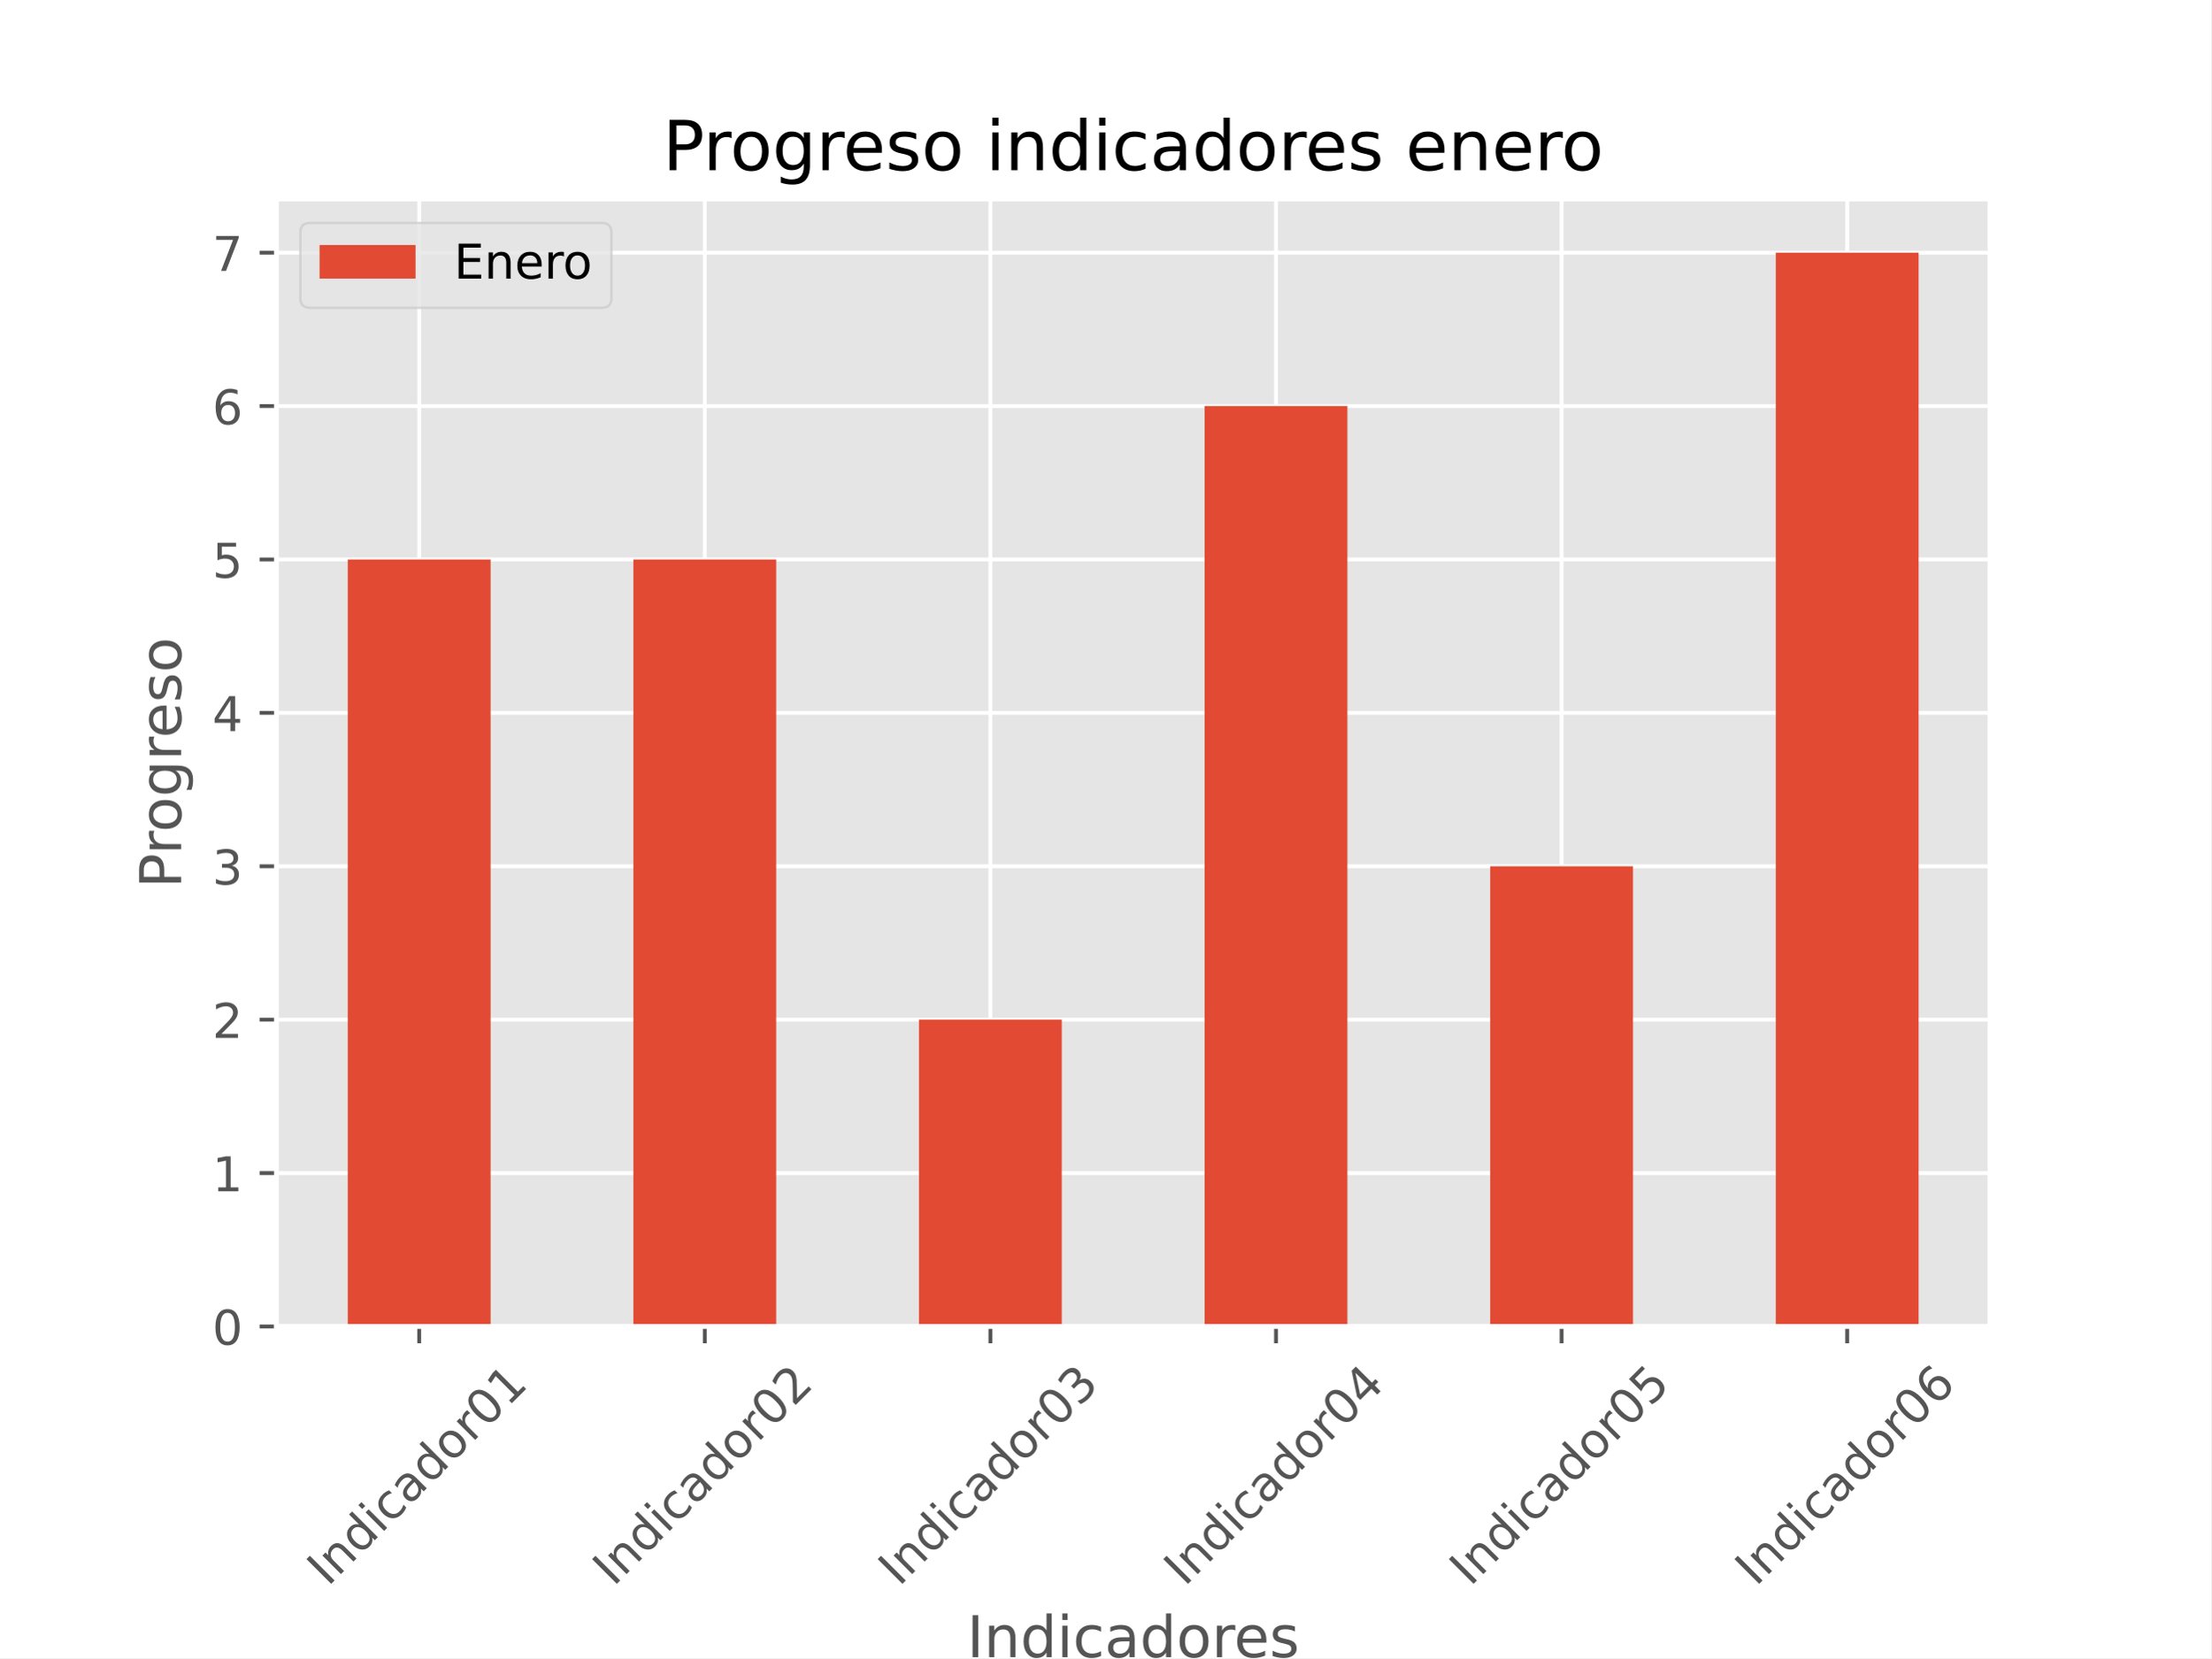
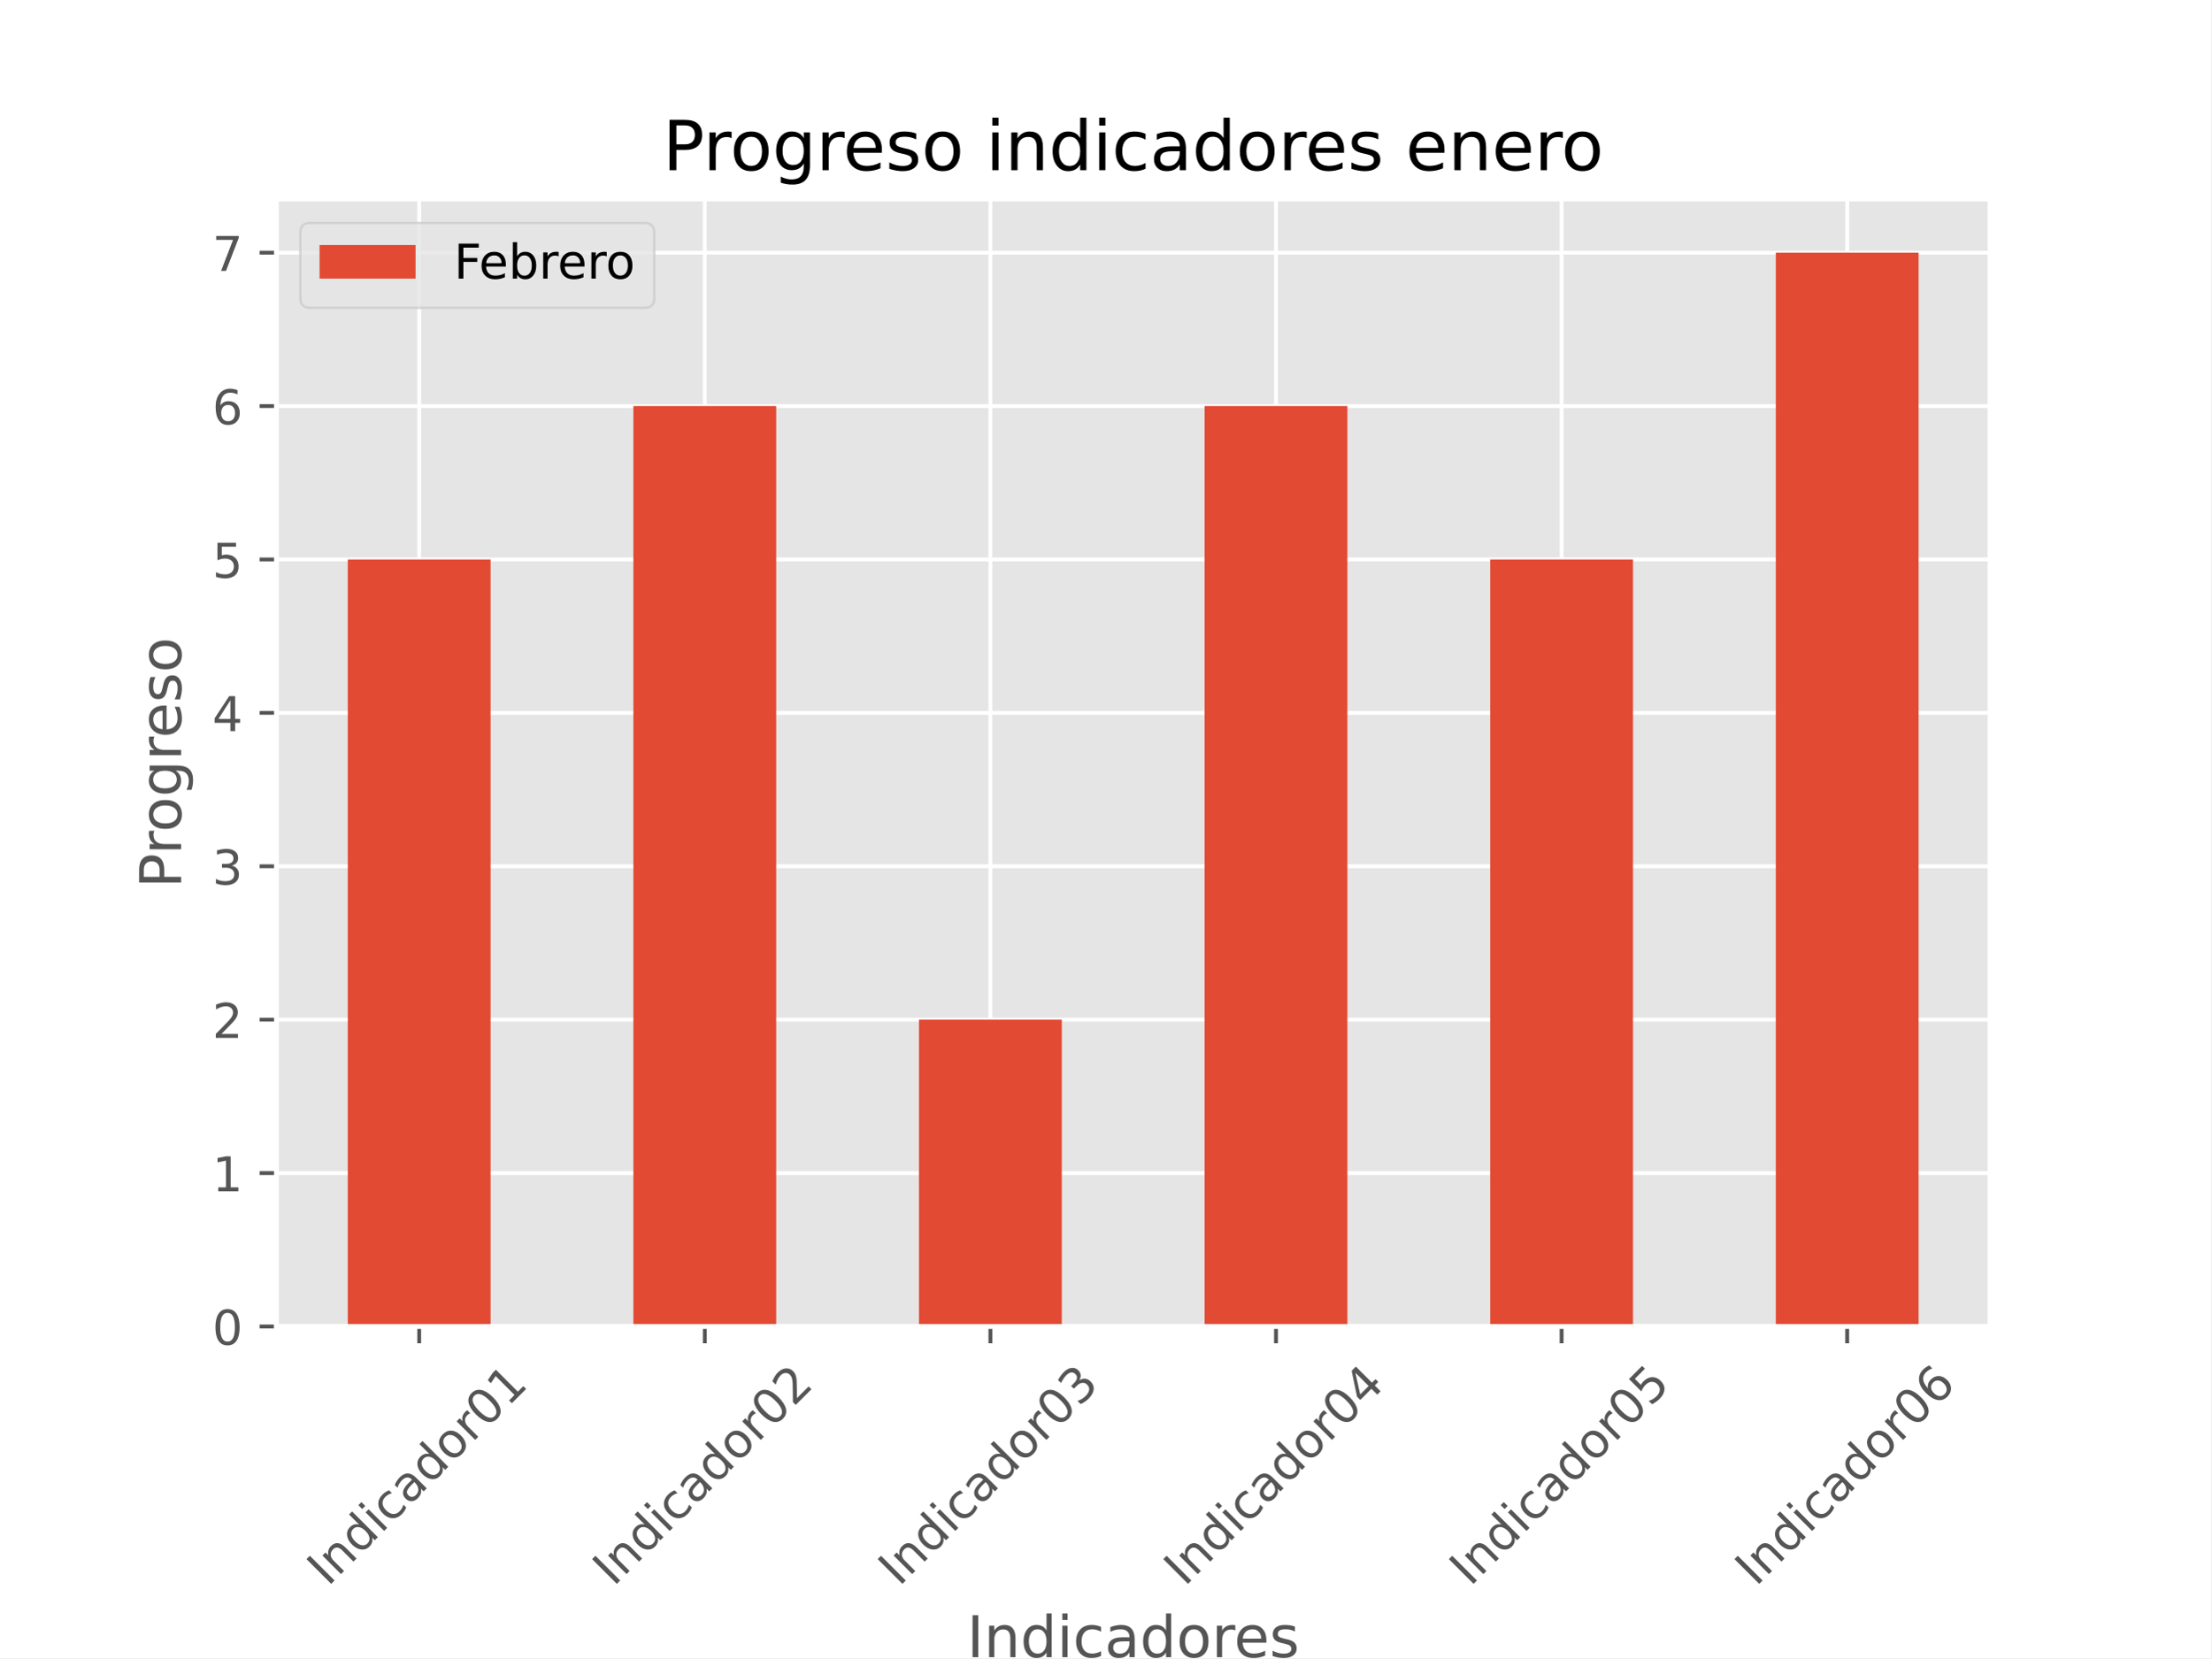
<svg xmlns="http://www.w3.org/2000/svg" xmlns:xlink="http://www.w3.org/1999/xlink" width="460.8pt" height="345.6pt" viewBox="0 0 460.8 345.6" version="1.1">
  <defs>
    <style type="text/css">*{stroke-linejoin: round; stroke-linecap: butt}</style>
  </defs>
  <g id="figure_1">
    <g id="patch_1">
      <path d="M 0 345.6  L 460.8 345.6  L 460.8 0  L 0 0  z " style="fill: #ffffff" />
    </g>
    <g id="axes_1">
      <g id="patch_2">
        <path d="M 57.6 276.48  L 414.72 276.48  L 414.72 41.472  L 57.6 41.472  z " style="fill: #e5e5e5" />
      </g>
      <g id="matplotlib.axis_1">
        <g id="xtick_1">
          <g id="line2d_1">
-             <path d="M 87.36 276.48  L 87.36 41.472  " clip-path="url(#p0d411c7f32)" style="fill: none; stroke: #ffffff; stroke-width: 0.8; stroke-linecap: square" />
+             <path d="M 87.36 276.48  L 87.36 41.472  " clip-path="url(#pa914139755)" style="fill: none; stroke: #ffffff; stroke-width: 0.8; stroke-linecap: square" />
          </g>
          <g id="line2d_2">
            <defs>
-               <path id="me736c3b555" d="M 0 0  L 0 3.5  " style="stroke: #555555; stroke-width: 0.8" />
+               <path id="m74e0ec3d2e" d="M 0 0  L 0 3.5  " style="stroke: #555555; stroke-width: 0.8" />
            </defs>
            <g>
-               <use xlink:href="#me736c3b555" x="87.36" y="276.48" style="fill: #555555; stroke: #555555; stroke-width: 0.8" />
+               <use xlink:href="#m74e0ec3d2e" x="87.36" y="276.48" style="fill: #555555; stroke: #555555; stroke-width: 0.8" />
            </g>
          </g>
          <g id="text_1">
            <g style="fill: #555555" transform="translate(68.32999 330.8153)rotate(-45)scale(0.1 -0.1)">
              <defs>
                <path id="DejaVuSans-49" d="M 628 4666  L 1259 4666  L 1259 0  L 628 0  L 628 4666  z " transform="scale(0.015625)" />
                <path id="DejaVuSans-6e" d="M 3513 2113  L 3513 0  L 2938 0  L 2938 2094  Q 2938 2591 2744 2837  Q 2550 3084 2163 3084  Q 1697 3084 1428 2787  Q 1159 2491 1159 1978  L 1159 0  L 581 0  L 581 3500  L 1159 3500  L 1159 2956  Q 1366 3272 1645 3428  Q 1925 3584 2291 3584  Q 2894 3584 3203 3211  Q 3513 2838 3513 2113  z " transform="scale(0.015625)" />
                <path id="DejaVuSans-64" d="M 2906 2969  L 2906 4863  L 3481 4863  L 3481 0  L 2906 0  L 2906 525  Q 2725 213 2448 61  Q 2172 -91 1784 -91  Q 1150 -91 751 415  Q 353 922 353 1747  Q 353 2572 751 3078  Q 1150 3584 1784 3584  Q 2172 3584 2448 3432  Q 2725 3281 2906 2969  z M 947 1747  Q 947 1113 1208 752  Q 1469 391 1925 391  Q 2381 391 2643 752  Q 2906 1113 2906 1747  Q 2906 2381 2643 2742  Q 2381 3103 1925 3103  Q 1469 3103 1208 2742  Q 947 2381 947 1747  z " transform="scale(0.015625)" />
                <path id="DejaVuSans-69" d="M 603 3500  L 1178 3500  L 1178 0  L 603 0  L 603 3500  z M 603 4863  L 1178 4863  L 1178 4134  L 603 4134  L 603 4863  z " transform="scale(0.015625)" />
                <path id="DejaVuSans-63" d="M 3122 3366  L 3122 2828  Q 2878 2963 2633 3030  Q 2388 3097 2138 3097  Q 1578 3097 1268 2742  Q 959 2388 959 1747  Q 959 1106 1268 751  Q 1578 397 2138 397  Q 2388 397 2633 464  Q 2878 531 3122 666  L 3122 134  Q 2881 22 2623 -34  Q 2366 -91 2075 -91  Q 1284 -91 818 406  Q 353 903 353 1747  Q 353 2603 823 3093  Q 1294 3584 2113 3584  Q 2378 3584 2631 3529  Q 2884 3475 3122 3366  z " transform="scale(0.015625)" />
                <path id="DejaVuSans-61" d="M 2194 1759  Q 1497 1759 1228 1600  Q 959 1441 959 1056  Q 959 750 1161 570  Q 1363 391 1709 391  Q 2188 391 2477 730  Q 2766 1069 2766 1631  L 2766 1759  L 2194 1759  z M 3341 1997  L 3341 0  L 2766 0  L 2766 531  Q 2569 213 2275 61  Q 1981 -91 1556 -91  Q 1019 -91 701 211  Q 384 513 384 1019  Q 384 1609 779 1909  Q 1175 2209 1959 2209  L 2766 2209  L 2766 2266  Q 2766 2663 2505 2880  Q 2244 3097 1772 3097  Q 1472 3097 1187 3025  Q 903 2953 641 2809  L 641 3341  Q 956 3463 1253 3523  Q 1550 3584 1831 3584  Q 2591 3584 2966 3190  Q 3341 2797 3341 1997  z " transform="scale(0.015625)" />
                <path id="DejaVuSans-6f" d="M 1959 3097  Q 1497 3097 1228 2736  Q 959 2375 959 1747  Q 959 1119 1226 758  Q 1494 397 1959 397  Q 2419 397 2687 759  Q 2956 1122 2956 1747  Q 2956 2369 2687 2733  Q 2419 3097 1959 3097  z M 1959 3584  Q 2709 3584 3137 3096  Q 3566 2609 3566 1747  Q 3566 888 3137 398  Q 2709 -91 1959 -91  Q 1206 -91 779 398  Q 353 888 353 1747  Q 353 2609 779 3096  Q 1206 3584 1959 3584  z " transform="scale(0.015625)" />
                <path id="DejaVuSans-72" d="M 2631 2963  Q 2534 3019 2420 3045  Q 2306 3072 2169 3072  Q 1681 3072 1420 2755  Q 1159 2438 1159 1844  L 1159 0  L 581 0  L 581 3500  L 1159 3500  L 1159 2956  Q 1341 3275 1631 3429  Q 1922 3584 2338 3584  Q 2397 3584 2469 3576  Q 2541 3569 2628 3553  L 2631 2963  z " transform="scale(0.015625)" />
                <path id="DejaVuSans-30" d="M 2034 4250  Q 1547 4250 1301 3770  Q 1056 3291 1056 2328  Q 1056 1369 1301 889  Q 1547 409 2034 409  Q 2525 409 2770 889  Q 3016 1369 3016 2328  Q 3016 3291 2770 3770  Q 2525 4250 2034 4250  z M 2034 4750  Q 2819 4750 3233 4129  Q 3647 3509 3647 2328  Q 3647 1150 3233 529  Q 2819 -91 2034 -91  Q 1250 -91 836 529  Q 422 1150 422 2328  Q 422 3509 836 4129  Q 1250 4750 2034 4750  z " transform="scale(0.015625)" />
                <path id="DejaVuSans-31" d="M 794 531  L 1825 531  L 1825 4091  L 703 3866  L 703 4441  L 1819 4666  L 2450 4666  L 2450 531  L 3481 531  L 3481 0  L 794 0  L 794 531  z " transform="scale(0.015625)" />
              </defs>
              <use xlink:href="#DejaVuSans-49" />
              <use xlink:href="#DejaVuSans-6e" x="29.492" />
              <use xlink:href="#DejaVuSans-64" x="92.871" />
              <use xlink:href="#DejaVuSans-69" x="156.348" />
              <use xlink:href="#DejaVuSans-63" x="184.131" />
              <use xlink:href="#DejaVuSans-61" x="239.111" />
              <use xlink:href="#DejaVuSans-64" x="300.391" />
              <use xlink:href="#DejaVuSans-6f" x="363.867" />
              <use xlink:href="#DejaVuSans-72" x="425.049" />
              <use xlink:href="#DejaVuSans-30" x="466.162" />
              <use xlink:href="#DejaVuSans-31" x="529.785" />
            </g>
          </g>
        </g>
        <g id="xtick_2">
          <g id="line2d_3">
-             <path d="M 146.88 276.48  L 146.88 41.472  " clip-path="url(#p0d411c7f32)" style="fill: none; stroke: #ffffff; stroke-width: 0.8; stroke-linecap: square" />
+             <path d="M 146.88 276.48  L 146.88 41.472  " clip-path="url(#pa914139755)" style="fill: none; stroke: #ffffff; stroke-width: 0.8; stroke-linecap: square" />
          </g>
          <g id="line2d_4">
            <g>
-               <use xlink:href="#me736c3b555" x="146.88" y="276.48" style="fill: #555555; stroke: #555555; stroke-width: 0.8" />
+               <use xlink:href="#m74e0ec3d2e" x="146.88" y="276.48" style="fill: #555555; stroke: #555555; stroke-width: 0.8" />
            </g>
          </g>
          <g id="text_2">
            <g style="fill: #555555" transform="translate(127.85 330.8153)rotate(-45)scale(0.1 -0.1)">
              <defs>
                <path id="DejaVuSans-32" d="M 1228 531  L 3431 531  L 3431 0  L 469 0  L 469 531  Q 828 903 1448 1529  Q 2069 2156 2228 2338  Q 2531 2678 2651 2914  Q 2772 3150 2772 3378  Q 2772 3750 2511 3984  Q 2250 4219 1831 4219  Q 1534 4219 1204 4116  Q 875 4013 500 3803  L 500 4441  Q 881 4594 1212 4672  Q 1544 4750 1819 4750  Q 2544 4750 2975 4387  Q 3406 4025 3406 3419  Q 3406 3131 3298 2873  Q 3191 2616 2906 2266  Q 2828 2175 2409 1742  Q 1991 1309 1228 531  z " transform="scale(0.015625)" />
              </defs>
              <use xlink:href="#DejaVuSans-49" />
              <use xlink:href="#DejaVuSans-6e" x="29.492" />
              <use xlink:href="#DejaVuSans-64" x="92.871" />
              <use xlink:href="#DejaVuSans-69" x="156.348" />
              <use xlink:href="#DejaVuSans-63" x="184.131" />
              <use xlink:href="#DejaVuSans-61" x="239.111" />
              <use xlink:href="#DejaVuSans-64" x="300.391" />
              <use xlink:href="#DejaVuSans-6f" x="363.867" />
              <use xlink:href="#DejaVuSans-72" x="425.049" />
              <use xlink:href="#DejaVuSans-30" x="466.162" />
              <use xlink:href="#DejaVuSans-32" x="529.785" />
            </g>
          </g>
        </g>
        <g id="xtick_3">
          <g id="line2d_5">
-             <path d="M 206.4 276.48  L 206.4 41.472  " clip-path="url(#p0d411c7f32)" style="fill: none; stroke: #ffffff; stroke-width: 0.8; stroke-linecap: square" />
+             <path d="M 206.4 276.48  L 206.4 41.472  " clip-path="url(#pa914139755)" style="fill: none; stroke: #ffffff; stroke-width: 0.8; stroke-linecap: square" />
          </g>
          <g id="line2d_6">
            <g>
-               <use xlink:href="#me736c3b555" x="206.4" y="276.48" style="fill: #555555; stroke: #555555; stroke-width: 0.8" />
+               <use xlink:href="#m74e0ec3d2e" x="206.4" y="276.48" style="fill: #555555; stroke: #555555; stroke-width: 0.8" />
            </g>
          </g>
          <g id="text_3">
            <g style="fill: #555555" transform="translate(187.37 330.8153)rotate(-45)scale(0.1 -0.1)">
              <defs>
                <path id="DejaVuSans-33" d="M 2597 2516  Q 3050 2419 3304 2112  Q 3559 1806 3559 1356  Q 3559 666 3084 287  Q 2609 -91 1734 -91  Q 1441 -91 1130 -33  Q 819 25 488 141  L 488 750  Q 750 597 1062 519  Q 1375 441 1716 441  Q 2309 441 2620 675  Q 2931 909 2931 1356  Q 2931 1769 2642 2001  Q 2353 2234 1838 2234  L 1294 2234  L 1294 2753  L 1863 2753  Q 2328 2753 2575 2939  Q 2822 3125 2822 3475  Q 2822 3834 2567 4026  Q 2313 4219 1838 4219  Q 1578 4219 1281 4162  Q 984 4106 628 3988  L 628 4550  Q 988 4650 1302 4700  Q 1616 4750 1894 4750  Q 2613 4750 3031 4423  Q 3450 4097 3450 3541  Q 3450 3153 3228 2886  Q 3006 2619 2597 2516  z " transform="scale(0.015625)" />
              </defs>
              <use xlink:href="#DejaVuSans-49" />
              <use xlink:href="#DejaVuSans-6e" x="29.492" />
              <use xlink:href="#DejaVuSans-64" x="92.871" />
              <use xlink:href="#DejaVuSans-69" x="156.348" />
              <use xlink:href="#DejaVuSans-63" x="184.131" />
              <use xlink:href="#DejaVuSans-61" x="239.111" />
              <use xlink:href="#DejaVuSans-64" x="300.391" />
              <use xlink:href="#DejaVuSans-6f" x="363.867" />
              <use xlink:href="#DejaVuSans-72" x="425.049" />
              <use xlink:href="#DejaVuSans-30" x="466.162" />
              <use xlink:href="#DejaVuSans-33" x="529.785" />
            </g>
          </g>
        </g>
        <g id="xtick_4">
          <g id="line2d_7">
-             <path d="M 265.92 276.48  L 265.92 41.472  " clip-path="url(#p0d411c7f32)" style="fill: none; stroke: #ffffff; stroke-width: 0.8; stroke-linecap: square" />
+             <path d="M 265.92 276.48  L 265.92 41.472  " clip-path="url(#pa914139755)" style="fill: none; stroke: #ffffff; stroke-width: 0.8; stroke-linecap: square" />
          </g>
          <g id="line2d_8">
            <g>
-               <use xlink:href="#me736c3b555" x="265.92" y="276.48" style="fill: #555555; stroke: #555555; stroke-width: 0.8" />
+               <use xlink:href="#m74e0ec3d2e" x="265.92" y="276.48" style="fill: #555555; stroke: #555555; stroke-width: 0.8" />
            </g>
          </g>
          <g id="text_4">
            <g style="fill: #555555" transform="translate(246.89 330.8153)rotate(-45)scale(0.1 -0.1)">
              <defs>
                <path id="DejaVuSans-34" d="M 2419 4116  L 825 1625  L 2419 1625  L 2419 4116  z M 2253 4666  L 3047 4666  L 3047 1625  L 3713 1625  L 3713 1100  L 3047 1100  L 3047 0  L 2419 0  L 2419 1100  L 313 1100  L 313 1709  L 2253 4666  z " transform="scale(0.015625)" />
              </defs>
              <use xlink:href="#DejaVuSans-49" />
              <use xlink:href="#DejaVuSans-6e" x="29.492" />
              <use xlink:href="#DejaVuSans-64" x="92.871" />
              <use xlink:href="#DejaVuSans-69" x="156.348" />
              <use xlink:href="#DejaVuSans-63" x="184.131" />
              <use xlink:href="#DejaVuSans-61" x="239.111" />
              <use xlink:href="#DejaVuSans-64" x="300.391" />
              <use xlink:href="#DejaVuSans-6f" x="363.867" />
              <use xlink:href="#DejaVuSans-72" x="425.049" />
              <use xlink:href="#DejaVuSans-30" x="466.162" />
              <use xlink:href="#DejaVuSans-34" x="529.785" />
            </g>
          </g>
        </g>
        <g id="xtick_5">
          <g id="line2d_9">
-             <path d="M 325.44 276.48  L 325.44 41.472  " clip-path="url(#p0d411c7f32)" style="fill: none; stroke: #ffffff; stroke-width: 0.8; stroke-linecap: square" />
+             <path d="M 325.44 276.48  L 325.44 41.472  " clip-path="url(#pa914139755)" style="fill: none; stroke: #ffffff; stroke-width: 0.8; stroke-linecap: square" />
          </g>
          <g id="line2d_10">
            <g>
-               <use xlink:href="#me736c3b555" x="325.44" y="276.48" style="fill: #555555; stroke: #555555; stroke-width: 0.8" />
+               <use xlink:href="#m74e0ec3d2e" x="325.44" y="276.48" style="fill: #555555; stroke: #555555; stroke-width: 0.8" />
            </g>
          </g>
          <g id="text_5">
            <g style="fill: #555555" transform="translate(306.41 330.8153)rotate(-45)scale(0.1 -0.1)">
              <defs>
                <path id="DejaVuSans-35" d="M 691 4666  L 3169 4666  L 3169 4134  L 1269 4134  L 1269 2991  Q 1406 3038 1543 3061  Q 1681 3084 1819 3084  Q 2600 3084 3056 2656  Q 3513 2228 3513 1497  Q 3513 744 3044 326  Q 2575 -91 1722 -91  Q 1428 -91 1123 -41  Q 819 9 494 109  L 494 744  Q 775 591 1075 516  Q 1375 441 1709 441  Q 2250 441 2565 725  Q 2881 1009 2881 1497  Q 2881 1984 2565 2268  Q 2250 2553 1709 2553  Q 1456 2553 1204 2497  Q 953 2441 691 2322  L 691 4666  z " transform="scale(0.015625)" />
              </defs>
              <use xlink:href="#DejaVuSans-49" />
              <use xlink:href="#DejaVuSans-6e" x="29.492" />
              <use xlink:href="#DejaVuSans-64" x="92.871" />
              <use xlink:href="#DejaVuSans-69" x="156.348" />
              <use xlink:href="#DejaVuSans-63" x="184.131" />
              <use xlink:href="#DejaVuSans-61" x="239.111" />
              <use xlink:href="#DejaVuSans-64" x="300.391" />
              <use xlink:href="#DejaVuSans-6f" x="363.867" />
              <use xlink:href="#DejaVuSans-72" x="425.049" />
              <use xlink:href="#DejaVuSans-30" x="466.162" />
              <use xlink:href="#DejaVuSans-35" x="529.785" />
            </g>
          </g>
        </g>
        <g id="xtick_6">
          <g id="line2d_11">
-             <path d="M 384.96 276.48  L 384.96 41.472  " clip-path="url(#p0d411c7f32)" style="fill: none; stroke: #ffffff; stroke-width: 0.8; stroke-linecap: square" />
+             <path d="M 384.96 276.48  L 384.96 41.472  " clip-path="url(#pa914139755)" style="fill: none; stroke: #ffffff; stroke-width: 0.8; stroke-linecap: square" />
          </g>
          <g id="line2d_12">
            <g>
-               <use xlink:href="#me736c3b555" x="384.96" y="276.48" style="fill: #555555; stroke: #555555; stroke-width: 0.8" />
+               <use xlink:href="#m74e0ec3d2e" x="384.96" y="276.48" style="fill: #555555; stroke: #555555; stroke-width: 0.8" />
            </g>
          </g>
          <g id="text_6">
            <g style="fill: #555555" transform="translate(365.93 330.8153)rotate(-45)scale(0.1 -0.1)">
              <defs>
                <path id="DejaVuSans-36" d="M 2113 2584  Q 1688 2584 1439 2293  Q 1191 2003 1191 1497  Q 1191 994 1439 701  Q 1688 409 2113 409  Q 2538 409 2786 701  Q 3034 994 3034 1497  Q 3034 2003 2786 2293  Q 2538 2584 2113 2584  z M 3366 4563  L 3366 3988  Q 3128 4100 2886 4159  Q 2644 4219 2406 4219  Q 1781 4219 1451 3797  Q 1122 3375 1075 2522  Q 1259 2794 1537 2939  Q 1816 3084 2150 3084  Q 2853 3084 3261 2657  Q 3669 2231 3669 1497  Q 3669 778 3244 343  Q 2819 -91 2113 -91  Q 1303 -91 875 529  Q 447 1150 447 2328  Q 447 3434 972 4092  Q 1497 4750 2381 4750  Q 2619 4750 2861 4703  Q 3103 4656 3366 4563  z " transform="scale(0.015625)" />
              </defs>
              <use xlink:href="#DejaVuSans-49" />
              <use xlink:href="#DejaVuSans-6e" x="29.492" />
              <use xlink:href="#DejaVuSans-64" x="92.871" />
              <use xlink:href="#DejaVuSans-69" x="156.348" />
              <use xlink:href="#DejaVuSans-63" x="184.131" />
              <use xlink:href="#DejaVuSans-61" x="239.111" />
              <use xlink:href="#DejaVuSans-64" x="300.391" />
              <use xlink:href="#DejaVuSans-6f" x="363.867" />
              <use xlink:href="#DejaVuSans-72" x="425.049" />
              <use xlink:href="#DejaVuSans-30" x="466.162" />
              <use xlink:href="#DejaVuSans-36" x="529.785" />
            </g>
          </g>
        </g>
        <g id="text_7">
          <g style="fill: #555555" transform="translate(201.5062 345.404)scale(0.12 -0.12)">
            <defs>
              <path id="DejaVuSans-65" d="M 3597 1894  L 3597 1613  L 953 1613  Q 991 1019 1311 708  Q 1631 397 2203 397  Q 2534 397 2845 478  Q 3156 559 3463 722  L 3463 178  Q 3153 47 2828 -22  Q 2503 -91 2169 -91  Q 1331 -91 842 396  Q 353 884 353 1716  Q 353 2575 817 3079  Q 1281 3584 2069 3584  Q 2775 3584 3186 3129  Q 3597 2675 3597 1894  z M 3022 2063  Q 3016 2534 2758 2815  Q 2500 3097 2075 3097  Q 1594 3097 1305 2825  Q 1016 2553 972 2059  L 3022 2063  z " transform="scale(0.015625)" />
              <path id="DejaVuSans-73" d="M 2834 3397  L 2834 2853  Q 2591 2978 2328 3040  Q 2066 3103 1784 3103  Q 1356 3103 1142 2972  Q 928 2841 928 2578  Q 928 2378 1081 2264  Q 1234 2150 1697 2047  L 1894 2003  Q 2506 1872 2764 1633  Q 3022 1394 3022 966  Q 3022 478 2636 193  Q 2250 -91 1575 -91  Q 1294 -91 989 -36  Q 684 19 347 128  L 347 722  Q 666 556 975 473  Q 1284 391 1588 391  Q 1994 391 2212 530  Q 2431 669 2431 922  Q 2431 1156 2273 1281  Q 2116 1406 1581 1522  L 1381 1569  Q 847 1681 609 1914  Q 372 2147 372 2553  Q 372 3047 722 3315  Q 1072 3584 1716 3584  Q 2034 3584 2315 3537  Q 2597 3491 2834 3397  z " transform="scale(0.015625)" />
            </defs>
            <use xlink:href="#DejaVuSans-49" />
            <use xlink:href="#DejaVuSans-6e" x="29.492" />
            <use xlink:href="#DejaVuSans-64" x="92.871" />
            <use xlink:href="#DejaVuSans-69" x="156.348" />
            <use xlink:href="#DejaVuSans-63" x="184.131" />
            <use xlink:href="#DejaVuSans-61" x="239.111" />
            <use xlink:href="#DejaVuSans-64" x="300.391" />
            <use xlink:href="#DejaVuSans-6f" x="363.867" />
            <use xlink:href="#DejaVuSans-72" x="425.049" />
            <use xlink:href="#DejaVuSans-65" x="463.912" />
            <use xlink:href="#DejaVuSans-73" x="525.436" />
          </g>
        </g>
      </g>
      <g id="matplotlib.axis_2">
        <g id="ytick_1">
          <g id="line2d_13">
-             <path d="M 57.6 276.48  L 414.72 276.48  " clip-path="url(#p0d411c7f32)" style="fill: none; stroke: #ffffff; stroke-width: 0.8; stroke-linecap: square" />
+             <path d="M 57.6 276.48  L 414.72 276.48  " clip-path="url(#pa914139755)" style="fill: none; stroke: #ffffff; stroke-width: 0.8; stroke-linecap: square" />
          </g>
          <g id="line2d_14">
            <defs>
-               <path id="m5859a264f8" d="M 0 0  L -3.5 0  " style="stroke: #555555; stroke-width: 0.8" />
+               <path id="mdff9f40669" d="M 0 0  L -3.5 0  " style="stroke: #555555; stroke-width: 0.8" />
            </defs>
            <g>
-               <use xlink:href="#m5859a264f8" x="57.6" y="276.48" style="fill: #555555; stroke: #555555; stroke-width: 0.8" />
+               <use xlink:href="#mdff9f40669" x="57.6" y="276.48" style="fill: #555555; stroke: #555555; stroke-width: 0.8" />
            </g>
          </g>
          <g id="text_8">
            <g style="fill: #555555" transform="translate(44.2375 280.2792)scale(0.1 -0.1)">
              <use xlink:href="#DejaVuSans-30" />
            </g>
          </g>
        </g>
        <g id="ytick_2">
          <g id="line2d_15">
-             <path d="M 57.6 244.506  L 414.72 244.506  " clip-path="url(#p0d411c7f32)" style="fill: none; stroke: #ffffff; stroke-width: 0.8; stroke-linecap: square" />
+             <path d="M 57.6 244.506  L 414.72 244.506  " clip-path="url(#pa914139755)" style="fill: none; stroke: #ffffff; stroke-width: 0.8; stroke-linecap: square" />
          </g>
          <g id="line2d_16">
            <g>
-               <use xlink:href="#m5859a264f8" x="57.6" y="244.506" style="fill: #555555; stroke: #555555; stroke-width: 0.8" />
+               <use xlink:href="#mdff9f40669" x="57.6" y="244.506" style="fill: #555555; stroke: #555555; stroke-width: 0.8" />
            </g>
          </g>
          <g id="text_9">
            <g style="fill: #555555" transform="translate(44.2375 248.3053)scale(0.1 -0.1)">
              <use xlink:href="#DejaVuSans-31" />
            </g>
          </g>
        </g>
        <g id="ytick_3">
          <g id="line2d_17">
-             <path d="M 57.6 212.532  L 414.72 212.532  " clip-path="url(#p0d411c7f32)" style="fill: none; stroke: #ffffff; stroke-width: 0.8; stroke-linecap: square" />
+             <path d="M 57.6 212.532  L 414.72 212.532  " clip-path="url(#pa914139755)" style="fill: none; stroke: #ffffff; stroke-width: 0.8; stroke-linecap: square" />
          </g>
          <g id="line2d_18">
            <g>
-               <use xlink:href="#m5859a264f8" x="57.6" y="212.532" style="fill: #555555; stroke: #555555; stroke-width: 0.8" />
+               <use xlink:href="#mdff9f40669" x="57.6" y="212.532" style="fill: #555555; stroke: #555555; stroke-width: 0.8" />
            </g>
          </g>
          <g id="text_10">
            <g style="fill: #555555" transform="translate(44.2375 216.3315)scale(0.1 -0.1)">
              <use xlink:href="#DejaVuSans-32" />
            </g>
          </g>
        </g>
        <g id="ytick_4">
          <g id="line2d_19">
-             <path d="M 57.6 180.558  L 414.72 180.558  " clip-path="url(#p0d411c7f32)" style="fill: none; stroke: #ffffff; stroke-width: 0.8; stroke-linecap: square" />
+             <path d="M 57.6 180.558  L 414.72 180.558  " clip-path="url(#pa914139755)" style="fill: none; stroke: #ffffff; stroke-width: 0.8; stroke-linecap: square" />
          </g>
          <g id="line2d_20">
            <g>
-               <use xlink:href="#m5859a264f8" x="57.6" y="180.558" style="fill: #555555; stroke: #555555; stroke-width: 0.8" />
+               <use xlink:href="#mdff9f40669" x="57.6" y="180.558" style="fill: #555555; stroke: #555555; stroke-width: 0.8" />
            </g>
          </g>
          <g id="text_11">
            <g style="fill: #555555" transform="translate(44.2375 184.3576)scale(0.1 -0.1)">
              <use xlink:href="#DejaVuSans-33" />
            </g>
          </g>
        </g>
        <g id="ytick_5">
          <g id="line2d_21">
-             <path d="M 57.6 148.584  L 414.72 148.584  " clip-path="url(#p0d411c7f32)" style="fill: none; stroke: #ffffff; stroke-width: 0.8; stroke-linecap: square" />
+             <path d="M 57.6 148.584  L 414.72 148.584  " clip-path="url(#pa914139755)" style="fill: none; stroke: #ffffff; stroke-width: 0.8; stroke-linecap: square" />
          </g>
          <g id="line2d_22">
            <g>
-               <use xlink:href="#m5859a264f8" x="57.6" y="148.584" style="fill: #555555; stroke: #555555; stroke-width: 0.8" />
+               <use xlink:href="#mdff9f40669" x="57.6" y="148.584" style="fill: #555555; stroke: #555555; stroke-width: 0.8" />
            </g>
          </g>
          <g id="text_12">
            <g style="fill: #555555" transform="translate(44.2375 152.3837)scale(0.1 -0.1)">
              <use xlink:href="#DejaVuSans-34" />
            </g>
          </g>
        </g>
        <g id="ytick_6">
          <g id="line2d_23">
-             <path d="M 57.6 116.611  L 414.72 116.611  " clip-path="url(#p0d411c7f32)" style="fill: none; stroke: #ffffff; stroke-width: 0.8; stroke-linecap: square" />
+             <path d="M 57.6 116.611  L 414.72 116.611  " clip-path="url(#pa914139755)" style="fill: none; stroke: #ffffff; stroke-width: 0.8; stroke-linecap: square" />
          </g>
          <g id="line2d_24">
            <g>
-               <use xlink:href="#m5859a264f8" x="57.6" y="116.611" style="fill: #555555; stroke: #555555; stroke-width: 0.8" />
+               <use xlink:href="#mdff9f40669" x="57.6" y="116.611" style="fill: #555555; stroke: #555555; stroke-width: 0.8" />
            </g>
          </g>
          <g id="text_13">
            <g style="fill: #555555" transform="translate(44.2375 120.4098)scale(0.1 -0.1)">
              <use xlink:href="#DejaVuSans-35" />
            </g>
          </g>
        </g>
        <g id="ytick_7">
          <g id="line2d_25">
-             <path d="M 57.6 84.637  L 414.72 84.637  " clip-path="url(#p0d411c7f32)" style="fill: none; stroke: #ffffff; stroke-width: 0.8; stroke-linecap: square" />
+             <path d="M 57.6 84.637  L 414.72 84.637  " clip-path="url(#pa914139755)" style="fill: none; stroke: #ffffff; stroke-width: 0.8; stroke-linecap: square" />
          </g>
          <g id="line2d_26">
            <g>
-               <use xlink:href="#m5859a264f8" x="57.6" y="84.637" style="fill: #555555; stroke: #555555; stroke-width: 0.8" />
+               <use xlink:href="#mdff9f40669" x="57.6" y="84.637" style="fill: #555555; stroke: #555555; stroke-width: 0.8" />
            </g>
          </g>
          <g id="text_14">
            <g style="fill: #555555" transform="translate(44.2375 88.43595)scale(0.1 -0.1)">
              <use xlink:href="#DejaVuSans-36" />
            </g>
          </g>
        </g>
        <g id="ytick_8">
          <g id="line2d_27">
-             <path d="M 57.6 52.663  L 414.72 52.663  " clip-path="url(#p0d411c7f32)" style="fill: none; stroke: #ffffff; stroke-width: 0.8; stroke-linecap: square" />
+             <path d="M 57.6 52.663  L 414.72 52.663  " clip-path="url(#pa914139755)" style="fill: none; stroke: #ffffff; stroke-width: 0.8; stroke-linecap: square" />
          </g>
          <g id="line2d_28">
            <g>
-               <use xlink:href="#m5859a264f8" x="57.6" y="52.663" style="fill: #555555; stroke: #555555; stroke-width: 0.8" />
+               <use xlink:href="#mdff9f40669" x="57.6" y="52.663" style="fill: #555555; stroke: #555555; stroke-width: 0.8" />
            </g>
          </g>
          <g id="text_15">
            <g style="fill: #555555" transform="translate(44.2375 56.46208)scale(0.1 -0.1)">
              <defs>
                <path id="DejaVuSans-37" d="M 525 4666  L 3525 4666  L 3525 4397  L 1831 0  L 1172 0  L 2766 4134  L 525 4134  L 525 4666  z " transform="scale(0.015625)" />
              </defs>
              <use xlink:href="#DejaVuSans-37" />
            </g>
          </g>
        </g>
        <g id="text_16">
          <g style="fill: #555555" transform="translate(37.74188 185.121)rotate(-90)scale(0.12 -0.12)">
            <defs>
              <path id="DejaVuSans-50" d="M 1259 4147  L 1259 2394  L 2053 2394  Q 2494 2394 2734 2622  Q 2975 2850 2975 3272  Q 2975 3691 2734 3919  Q 2494 4147 2053 4147  L 1259 4147  z M 628 4666  L 2053 4666  Q 2838 4666 3239 4311  Q 3641 3956 3641 3272  Q 3641 2581 3239 2228  Q 2838 1875 2053 1875  L 1259 1875  L 1259 0  L 628 0  L 628 4666  z " transform="scale(0.015625)" />
              <path id="DejaVuSans-67" d="M 2906 1791  Q 2906 2416 2648 2759  Q 2391 3103 1925 3103  Q 1463 3103 1205 2759  Q 947 2416 947 1791  Q 947 1169 1205 825  Q 1463 481 1925 481  Q 2391 481 2648 825  Q 2906 1169 2906 1791  z M 3481 434  Q 3481 -459 3084 -895  Q 2688 -1331 1869 -1331  Q 1566 -1331 1297 -1286  Q 1028 -1241 775 -1147  L 775 -588  Q 1028 -725 1275 -790  Q 1522 -856 1778 -856  Q 2344 -856 2625 -561  Q 2906 -266 2906 331  L 2906 616  Q 2728 306 2450 153  Q 2172 0 1784 0  Q 1141 0 747 490  Q 353 981 353 1791  Q 353 2603 747 3093  Q 1141 3584 1784 3584  Q 2172 3584 2450 3431  Q 2728 3278 2906 2969  L 2906 3500  L 3481 3500  L 3481 434  z " transform="scale(0.015625)" />
            </defs>
            <use xlink:href="#DejaVuSans-50" />
            <use xlink:href="#DejaVuSans-72" x="58.553" />
            <use xlink:href="#DejaVuSans-6f" x="97.416" />
            <use xlink:href="#DejaVuSans-67" x="158.598" />
            <use xlink:href="#DejaVuSans-72" x="222.074" />
            <use xlink:href="#DejaVuSans-65" x="260.938" />
            <use xlink:href="#DejaVuSans-73" x="322.461" />
            <use xlink:href="#DejaVuSans-6f" x="374.561" />
          </g>
        </g>
      </g>
      <g id="patch_3">
-         <path d="M 72.48 276.48  L 102.24 276.48  L 102.24 116.611  L 72.48 116.611  z " clip-path="url(#p0d411c7f32)" style="fill: #e24a33" />
+         <path d="M 72.48 276.48  L 102.24 276.48  L 102.24 116.611  L 72.48 116.611  z " clip-path="url(#pa914139755)" style="fill: #e24a33" />
      </g>
      <g id="patch_4">
-         <path d="M 132 276.48  L 161.76 276.48  L 161.76 116.611  L 132 116.611  z " clip-path="url(#p0d411c7f32)" style="fill: #e24a33" />
+         <path d="M 132 276.48  L 161.76 276.48  L 161.76 84.637  L 132 84.637  z " clip-path="url(#pa914139755)" style="fill: #e24a33" />
      </g>
      <g id="patch_5">
-         <path d="M 191.52 276.48  L 221.28 276.48  L 221.28 212.532  L 191.52 212.532  z " clip-path="url(#p0d411c7f32)" style="fill: #e24a33" />
+         <path d="M 191.52 276.48  L 221.28 276.48  L 221.28 212.532  L 191.52 212.532  z " clip-path="url(#pa914139755)" style="fill: #e24a33" />
      </g>
      <g id="patch_6">
-         <path d="M 251.04 276.48  L 280.8 276.48  L 280.8 84.637  L 251.04 84.637  z " clip-path="url(#p0d411c7f32)" style="fill: #e24a33" />
+         <path d="M 251.04 276.48  L 280.8 276.48  L 280.8 84.637  L 251.04 84.637  z " clip-path="url(#pa914139755)" style="fill: #e24a33" />
      </g>
      <g id="patch_7">
-         <path d="M 310.56 276.48  L 340.32 276.48  L 340.32 180.558  L 310.56 180.558  z " clip-path="url(#p0d411c7f32)" style="fill: #e24a33" />
+         <path d="M 310.56 276.48  L 340.32 276.48  L 340.32 116.611  L 310.56 116.611  z " clip-path="url(#pa914139755)" style="fill: #e24a33" />
      </g>
      <g id="patch_8">
-         <path d="M 370.08 276.48  L 399.84 276.48  L 399.84 52.663  L 370.08 52.663  z " clip-path="url(#p0d411c7f32)" style="fill: #e24a33" />
+         <path d="M 370.08 276.48  L 399.84 276.48  L 399.84 52.663  L 370.08 52.663  z " clip-path="url(#pa914139755)" style="fill: #e24a33" />
      </g>
      <g id="patch_9">
        <path d="M 57.6 276.48  L 57.6 41.472  " style="fill: none; stroke: #ffffff; stroke-linejoin: miter; stroke-linecap: square" />
      </g>
      <g id="patch_10">
        <path d="M 414.72 276.48  L 414.72 41.472  " style="fill: none; stroke: #ffffff; stroke-linejoin: miter; stroke-linecap: square" />
      </g>
      <g id="patch_11">
        <path d="M 57.6 276.48  L 414.72 276.48  " style="fill: none; stroke: #ffffff; stroke-linejoin: miter; stroke-linecap: square" />
      </g>
      <g id="patch_12">
        <path d="M 57.6 41.472  L 414.72 41.472  " style="fill: none; stroke: #ffffff; stroke-linejoin: miter; stroke-linecap: square" />
      </g>
      <g id="text_17">
        <g transform="translate(138.1219 35.472)scale(0.144 -0.144)">
          <defs>
            <path id="DejaVuSans-20" transform="scale(0.015625)" />
          </defs>
          <use xlink:href="#DejaVuSans-50" />
          <use xlink:href="#DejaVuSans-72" x="58.553" />
          <use xlink:href="#DejaVuSans-6f" x="97.416" />
          <use xlink:href="#DejaVuSans-67" x="158.598" />
          <use xlink:href="#DejaVuSans-72" x="222.074" />
          <use xlink:href="#DejaVuSans-65" x="260.938" />
          <use xlink:href="#DejaVuSans-73" x="322.461" />
          <use xlink:href="#DejaVuSans-6f" x="374.561" />
          <use xlink:href="#DejaVuSans-20" x="435.742" />
          <use xlink:href="#DejaVuSans-69" x="467.529" />
          <use xlink:href="#DejaVuSans-6e" x="495.312" />
          <use xlink:href="#DejaVuSans-64" x="558.691" />
          <use xlink:href="#DejaVuSans-69" x="622.168" />
          <use xlink:href="#DejaVuSans-63" x="649.951" />
          <use xlink:href="#DejaVuSans-61" x="704.932" />
          <use xlink:href="#DejaVuSans-64" x="766.211" />
          <use xlink:href="#DejaVuSans-6f" x="829.688" />
          <use xlink:href="#DejaVuSans-72" x="890.869" />
          <use xlink:href="#DejaVuSans-65" x="929.732" />
          <use xlink:href="#DejaVuSans-73" x="991.256" />
          <use xlink:href="#DejaVuSans-20" x="1043.355" />
          <use xlink:href="#DejaVuSans-65" x="1075.143" />
          <use xlink:href="#DejaVuSans-6e" x="1136.666" />
          <use xlink:href="#DejaVuSans-65" x="1200.045" />
          <use xlink:href="#DejaVuSans-72" x="1261.568" />
          <use xlink:href="#DejaVuSans-6f" x="1300.432" />
        </g>
      </g>
      <g id="legend_1">
        <g id="patch_13">
-           <path d="M 64.6 64.15  L 125.414 64.15  Q 127.414 64.15 127.414 62.15  L 127.414 48.472  Q 127.414 46.472 125.414 46.472  L 64.6 46.472  Q 62.6 46.472 62.6 48.472  L 62.6 62.15  Q 62.6 64.15 64.6 64.15  z " style="fill: #e5e5e5; opacity: 0.8; stroke: #cccccc; stroke-width: 0.5; stroke-linejoin: miter" />
+           <path d="M 64.6 64.15  L 134.347 64.15  Q 136.347 64.15 136.347 62.15  L 136.347 48.472  Q 136.347 46.472 134.347 46.472  L 64.6 46.472  Q 62.6 46.472 62.6 48.472  L 62.6 62.15  Q 62.6 64.15 64.6 64.15  z " style="fill: #e5e5e5; opacity: 0.8; stroke: #cccccc; stroke-width: 0.5; stroke-linejoin: miter" />
        </g>
        <g id="patch_14">
          <path d="M 66.6 58.07  L 86.6 58.07  L 86.6 51.07  L 66.6 51.07  z " style="fill: #e24a33" />
        </g>
        <g id="text_18">
          <g transform="translate(94.6 58.07044)scale(0.1 -0.1)">
            <defs>
-               <path id="DejaVuSans-45" d="M 628 4666  L 3578 4666  L 3578 4134  L 1259 4134  L 1259 2753  L 3481 2753  L 3481 2222  L 1259 2222  L 1259 531  L 3634 531  L 3634 0  L 628 0  L 628 4666  z " transform="scale(0.015625)" />
+               <path id="DejaVuSans-46" d="M 628 4666  L 3309 4666  L 3309 4134  L 1259 4134  L 1259 2759  L 3109 2759  L 3109 2228  L 1259 2228  L 1259 0  L 628 0  L 628 4666  z " transform="scale(0.015625)" />
+               <path id="DejaVuSans-62" d="M 3116 1747  Q 3116 2381 2855 2742  Q 2594 3103 2138 3103  Q 1681 3103 1420 2742  Q 1159 2381 1159 1747  Q 1159 1113 1420 752  Q 1681 391 2138 391  Q 2594 391 2855 752  Q 3116 1113 3116 1747  z M 1159 2969  Q 1341 3281 1617 3432  Q 1894 3584 2278 3584  Q 2916 3584 3314 3078  Q 3713 2572 3713 1747  Q 3713 922 3314 415  Q 2916 -91 2278 -91  Q 1894 -91 1617 61  Q 1341 213 1159 525  L 1159 0  L 581 0  L 581 4863  L 1159 4863  L 1159 2969  z " transform="scale(0.015625)" />
            </defs>
-             <use xlink:href="#DejaVuSans-45" />
-             <use xlink:href="#DejaVuSans-6e" x="63.184" />
-             <use xlink:href="#DejaVuSans-65" x="126.562" />
-             <use xlink:href="#DejaVuSans-72" x="188.086" />
-             <use xlink:href="#DejaVuSans-6f" x="226.949" />
+             <use xlink:href="#DejaVuSans-46" />
+             <use xlink:href="#DejaVuSans-65" x="52.02" />
+             <use xlink:href="#DejaVuSans-62" x="113.543" />
+             <use xlink:href="#DejaVuSans-72" x="177.02" />
+             <use xlink:href="#DejaVuSans-65" x="215.883" />
+             <use xlink:href="#DejaVuSans-72" x="277.406" />
+             <use xlink:href="#DejaVuSans-6f" x="316.27" />
          </g>
        </g>
      </g>
    </g>
  </g>
  <defs>
-     <clipPath id="p0d411c7f32">
+     <clipPath id="pa914139755">
      <rect x="57.6" y="41.472" width="357.12" height="235.008" />
    </clipPath>
  </defs>
</svg>
